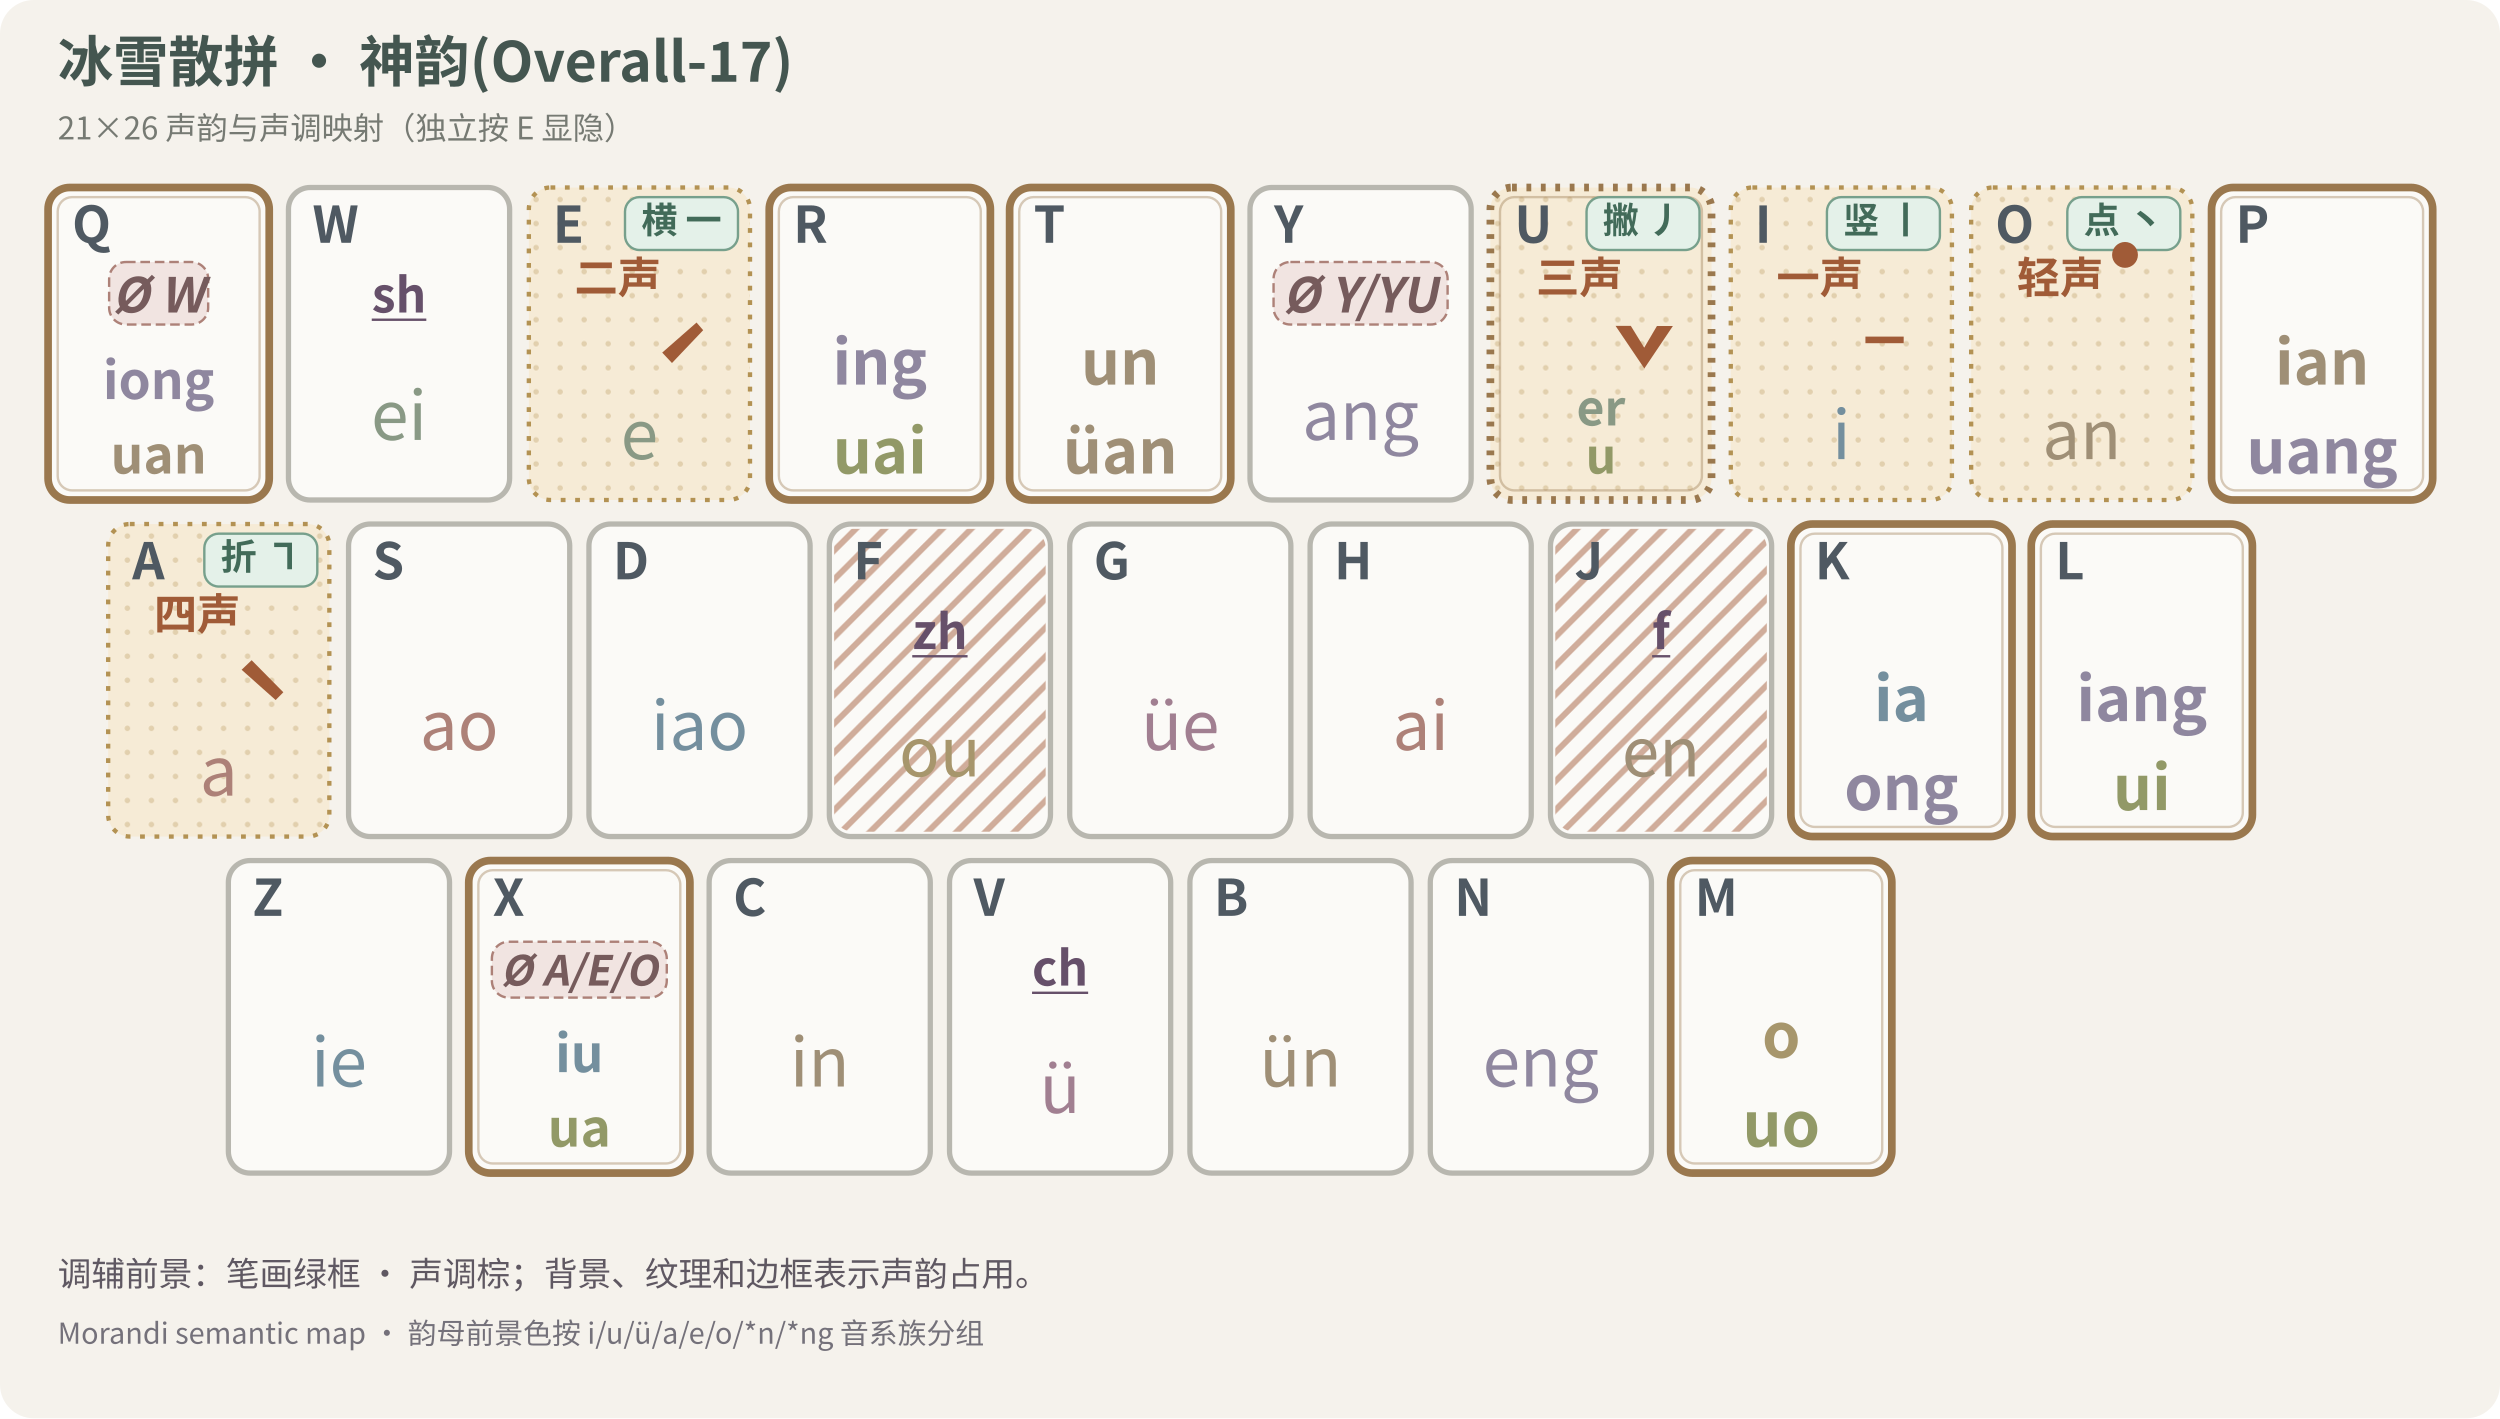
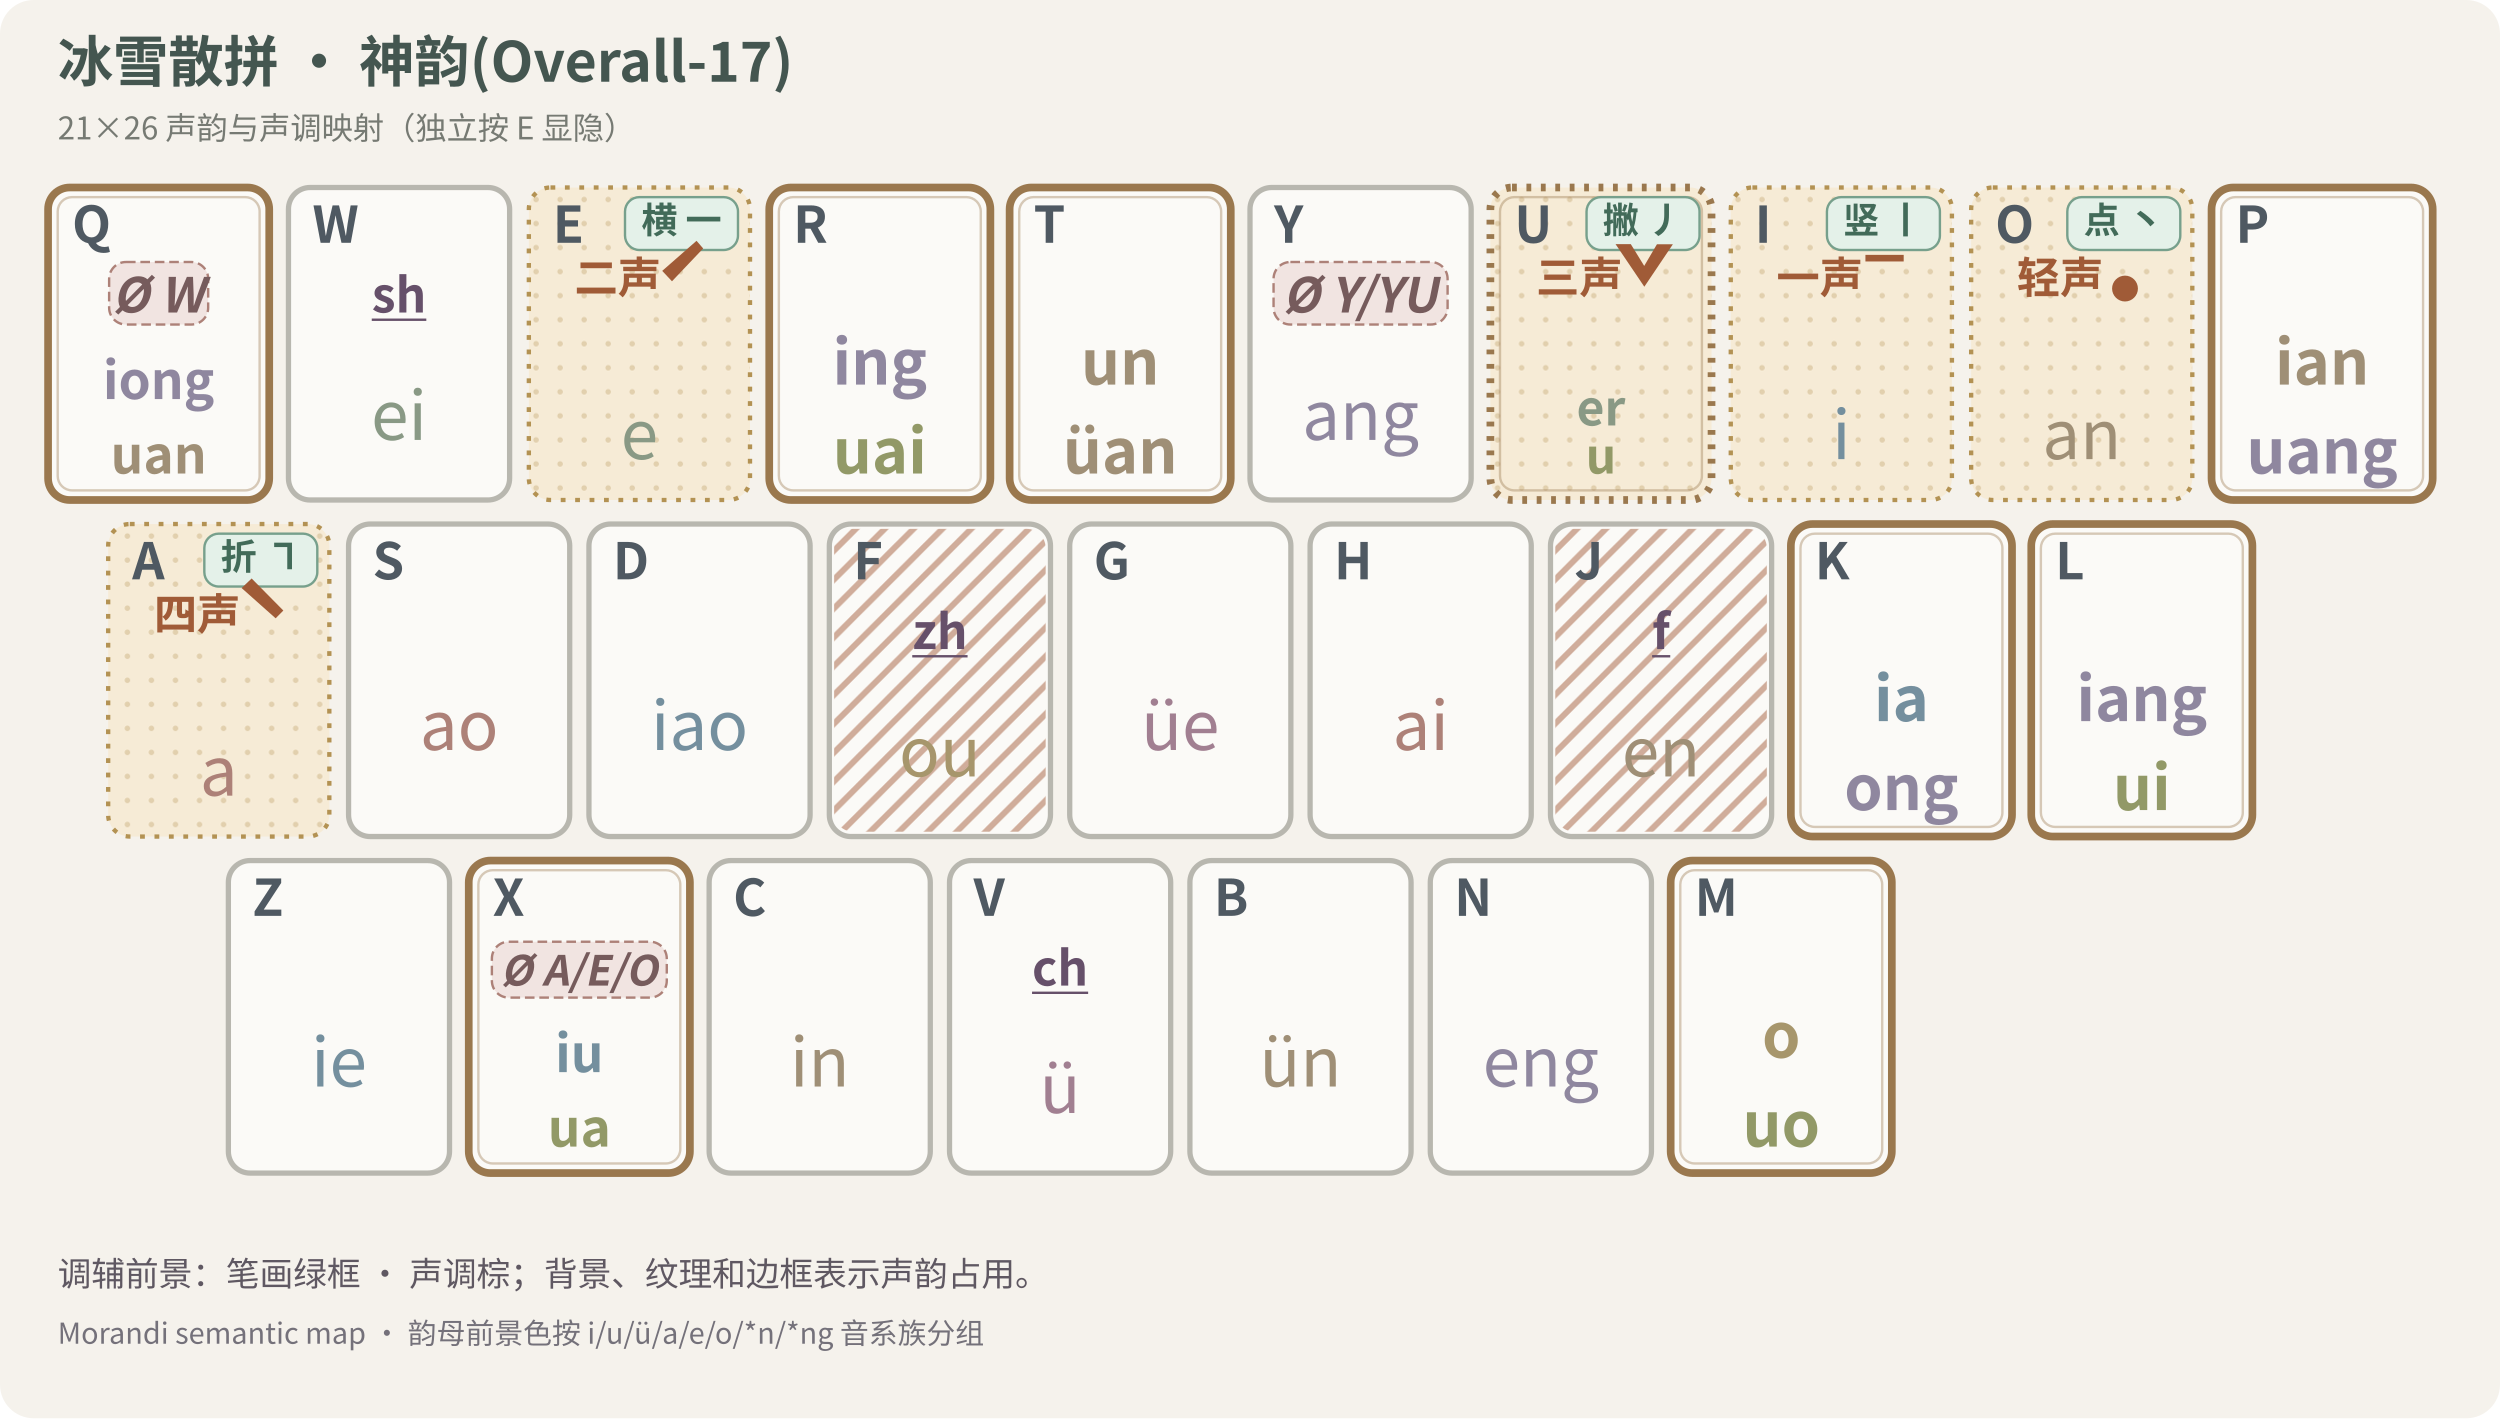
<svg xmlns="http://www.w3.org/2000/svg" class="keysvg nf4-keysvg" viewBox="0 0 1040 590" role="img" aria-labelledby="title desc">
  <defs>
    <pattern id="nf4-both" width="12" height="12" patternUnits="userSpaceOnUse">
      <rect width="12" height="12" fill="#fbfaf7" />
    </pattern>
    <pattern id="nf4-ionly" width="9" height="9" patternUnits="userSpaceOnUse">
      <rect width="9" height="9" fill="#e3eef4" />
      <path d="M2 0V9M7 0V9" stroke="#7399ad" stroke-opacity=".18" />
    </pattern>
    <pattern id="nf4-ronly" width="10" height="10" patternUnits="userSpaceOnUse">
      <rect width="10" height="10" fill="#f6ebd6" />
      <circle cx="3" cy="3" r="1.15" fill="#b39253" fill-opacity=".3" />
    </pattern>
    <pattern id="nf4-none" width="10" height="10" patternUnits="userSpaceOnUse">
      <rect width="10" height="10" fill="#eeece8" />
      <path d="M0 10L10 0" stroke="#aaa6a4" stroke-opacity=".14" />
    </pattern>
    <pattern id="nf4-multi" width="9" height="9" patternUnits="userSpaceOnUse">
      <rect width="9" height="9" fill="#f8efe2" />
      <path d="M-2 2L2-2M0 9L9 0M7 11L11 7" stroke="#9a784e" stroke-width="1.6" stroke-opacity=".27" />
    </pattern>
    <pattern id="nf4-anchor" width="12" height="12" patternUnits="userSpaceOnUse">
      <path d="M-3 3L3-3M0 12L12 0M9 15L15 9" stroke="#a05b37" stroke-width="2.5" stroke-opacity=".48" />
    </pattern>
  </defs>
  <rect width="1040" height="590" rx="14" fill="#f5f2ec" />
  <text x="24" y="34" font-family="Microsoft YaHei UI, Noto Sans CJK SC, sans-serif" font-size="23" fill="#445650" text-anchor="start" font-weight="760">冰雪散拼 · 神韵(Overall-17)</text>
  <text x="24" y="58" font-family="Microsoft YaHei UI, Noto Sans CJK SC, sans-serif" font-size="13" fill="#767a73" text-anchor="start" font-weight="500">21×26 声韵与声调映射（独立按 E 显隐）</text>
  <g data-key="Q" data-role="sound" data-multi="true">
    <clipPath id="snow_shenyun_tone-clip-0-0">
      <rect x="23" y="81" width="86" height="124" rx="7" />
    </clipPath>
    <rect x="20" y="78" width="92" height="130" rx="9" fill="#fbfaf7" stroke="#9a784e" stroke-width="3.2" />
    <rect x="24" y="82" width="84" height="122" rx="6" fill="none" stroke="#9a784e" stroke-opacity=".38" />
    <g clip-path="url(#snow_shenyun_tone-clip-0-0)">
-       <text x="30" y="101" font-family="Microsoft YaHei UI, Noto Sans CJK SC, sans-serif" font-size="21" fill="#4f5962" text-anchor="start" font-weight="680" data-key-label="true">Q</text>
+       <text x="30" y="101" font-family="Microsoft YaHei UI, Noto Sans CJK SC, sans-serif" font-size="21" fill="#4f5962" text-anchor="start" font-weight="800" data-key-label="true">Q</text>
      <rect x="45.4" y="109" width="41.2" height="26" rx="7" fill="#f1e4e1" stroke="#ad8178" stroke-dasharray="4 2" />
      <text x="66" y="130" text-anchor="middle" font-family="Microsoft YaHei UI, Noto Sans CJK SC, sans-serif" font-size="20" font-weight="700" font-style="italic" fill="#765b5c">Ø W</text>
      <text x="66" y="166" font-family="Microsoft YaHei UI, Noto Sans CJK SC, sans-serif" font-size="21.39" fill="#8f879f" text-anchor="middle" font-weight="650" data-final="iong">iong</text>
      <text x="66" y="197" font-family="Microsoft YaHei UI, Noto Sans CJK SC, sans-serif" font-size="21.39" fill="#9f8f76" text-anchor="middle" font-weight="650" data-final="uan">uan</text>
    </g>
  </g>
  <g data-key="W" data-role="sound">
    <clipPath id="snow_shenyun_tone-clip-0-1">
      <rect x="123" y="81" width="86" height="124" rx="7" />
    </clipPath>
    <rect x="120" y="78" width="92" height="130" rx="9" fill="#fbfaf7" stroke="#b8b7af" stroke-width="2.2" />
    <g clip-path="url(#snow_shenyun_tone-clip-0-1)">
-       <text x="130" y="101" font-family="Microsoft YaHei UI, Noto Sans CJK SC, sans-serif" font-size="21" fill="#4f5962" text-anchor="start" font-weight="680" data-key-label="true">W</text>
+       <text x="130" y="101" font-family="Microsoft YaHei UI, Noto Sans CJK SC, sans-serif" font-size="21" fill="#4f5962" text-anchor="start" font-weight="800" data-key-label="true">W</text>
      <text x="166" y="130" text-anchor="middle" font-family="Microsoft YaHei UI, Noto Sans CJK SC, sans-serif" font-size="20" font-weight="700" text-decoration="underline" fill="#66506a">sh</text>
      <text x="166" y="183" font-family="Microsoft YaHei UI, Noto Sans CJK SC, sans-serif" font-size="28" fill="#899985" text-anchor="middle" font-weight="540" data-final="ei">ei</text>
    </g>
  </g>
  <g data-key="E" data-role="rhyme-auxiliary">
    <clipPath id="snow_shenyun_tone-clip-0-2">
      <rect x="223" y="81" width="86" height="124" rx="7" />
    </clipPath>
    <rect x="220" y="78" width="92" height="130" rx="9" fill="url(#nf4-ronly)" stroke="#b39253" stroke-width="1.8" stroke-dasharray="2 4" />
    <g clip-path="url(#snow_shenyun_tone-clip-0-2)">
-       <text x="230" y="101" font-family="Microsoft YaHei UI, Noto Sans CJK SC, sans-serif" font-size="21" fill="#4f5962" text-anchor="start" font-weight="680" data-key-label="true">E</text>
+       <text x="230" y="101" font-family="Microsoft YaHei UI, Noto Sans CJK SC, sans-serif" font-size="21" fill="#4f5962" text-anchor="start" font-weight="800" data-key-label="true">E</text>
      <g data-aux-badge="stroke">
        <rect x="260" y="82" width="47" height="22" rx="6" fill="#e4f1e9" stroke="#77a08c" />
        <text x="283.5" y="97" font-family="Microsoft YaHei UI, Noto Sans CJK SC, sans-serif" font-size="15" fill="#426b59" text-anchor="middle" font-weight="750" data-aux-kind="stroke">横 一</text>
      </g>
      <text x="257" y="122" font-family="LXGW WenKai GB, LXGW WenKai, Kaiti SC, STKaiti, KaiTi, AR PL KaitiM GB, serif" font-size="18" fill="#a05b37" text-anchor="middle" font-weight="800" data-aux-kind="tone">二声</text>
-       <text x="284" y="170" font-family="Noto Sans Mono CJK SC, Noto Sans Mono, Noto Sans CJK SC, Noto Sans SC, sans-serif" font-size="42" fill="#a05b37" text-anchor="middle" font-weight="700" data-aux-mark="tone">ˊ</text>
+       <text x="284" y="136" font-family="Noto Sans Mono CJK SC, Noto Sans Mono, Noto Sans CJK SC, Noto Sans SC, sans-serif" font-size="42" fill="#a05b37" text-anchor="middle" font-weight="700" data-aux-mark="tone">ˊ</text>
      <text x="266" y="191" font-family="Microsoft YaHei UI, Noto Sans CJK SC, sans-serif" font-size="28" fill="#899985" text-anchor="middle" font-weight="540" data-final="e">e</text>
    </g>
  </g>
  <g data-key="R" data-role="sound" data-multi="true">
    <clipPath id="snow_shenyun_tone-clip-0-3">
      <rect x="323" y="81" width="86" height="124" rx="7" />
    </clipPath>
    <rect x="320" y="78" width="92" height="130" rx="9" fill="#fbfaf7" stroke="#9a784e" stroke-width="3.2" />
    <rect x="324" y="82" width="84" height="122" rx="6" fill="none" stroke="#9a784e" stroke-opacity=".38" />
    <g clip-path="url(#snow_shenyun_tone-clip-0-3)">
-       <text x="330" y="101" font-family="Microsoft YaHei UI, Noto Sans CJK SC, sans-serif" font-size="21" fill="#4f5962" text-anchor="start" font-weight="680" data-key-label="true">R</text>
+       <text x="330" y="101" font-family="Microsoft YaHei UI, Noto Sans CJK SC, sans-serif" font-size="21" fill="#4f5962" text-anchor="start" font-weight="800" data-key-label="true">R</text>
      <text x="366" y="160" font-family="Microsoft YaHei UI, Noto Sans CJK SC, sans-serif" font-size="25.53" fill="#8f879f" text-anchor="middle" font-weight="650" data-final="ing">ing</text>
      <text x="366" y="197" font-family="Microsoft YaHei UI, Noto Sans CJK SC, sans-serif" font-size="25.53" fill="#929967" text-anchor="middle" font-weight="650" data-final="uai">uai</text>
    </g>
  </g>
  <g data-key="T" data-role="sound" data-multi="true">
    <clipPath id="snow_shenyun_tone-clip-0-4">
      <rect x="423" y="81" width="86" height="124" rx="7" />
    </clipPath>
    <rect x="420" y="78" width="92" height="130" rx="9" fill="#fbfaf7" stroke="#9a784e" stroke-width="3.2" />
    <rect x="424" y="82" width="84" height="122" rx="6" fill="none" stroke="#9a784e" stroke-opacity=".38" />
    <g clip-path="url(#snow_shenyun_tone-clip-0-4)">
-       <text x="430" y="101" font-family="Microsoft YaHei UI, Noto Sans CJK SC, sans-serif" font-size="21" fill="#4f5962" text-anchor="start" font-weight="680" data-key-label="true">T</text>
+       <text x="430" y="101" font-family="Microsoft YaHei UI, Noto Sans CJK SC, sans-serif" font-size="21" fill="#4f5962" text-anchor="start" font-weight="800" data-key-label="true">T</text>
      <text x="466" y="160" font-family="Microsoft YaHei UI, Noto Sans CJK SC, sans-serif" font-size="25.53" fill="#9f8f76" text-anchor="middle" font-weight="650" data-final="un">un</text>
      <text x="466" y="197" font-family="Microsoft YaHei UI, Noto Sans CJK SC, sans-serif" font-size="25.53" fill="#9f8f76" text-anchor="middle" font-weight="650" data-final="van">üan</text>
    </g>
  </g>
  <g data-key="Y" data-role="sound">
    <clipPath id="snow_shenyun_tone-clip-0-5">
      <rect x="523" y="81" width="86" height="124" rx="7" />
    </clipPath>
    <rect x="520" y="78" width="92" height="130" rx="9" fill="#fbfaf7" stroke="#b8b7af" stroke-width="2.2" />
    <g clip-path="url(#snow_shenyun_tone-clip-0-5)">
-       <text x="530" y="101" font-family="Microsoft YaHei UI, Noto Sans CJK SC, sans-serif" font-size="21" fill="#4f5962" text-anchor="start" font-weight="680" data-key-label="true">Y</text>
+       <text x="530" y="101" font-family="Microsoft YaHei UI, Noto Sans CJK SC, sans-serif" font-size="21" fill="#4f5962" text-anchor="start" font-weight="800" data-key-label="true">Y</text>
      <rect x="529.8" y="109" width="72.4" height="26" rx="7" fill="#f1e4e1" stroke="#ad8178" stroke-dasharray="4 2" />
      <text x="566" y="130" text-anchor="middle" font-family="Microsoft YaHei UI, Noto Sans CJK SC, sans-serif" font-size="20" font-weight="700" font-style="italic" fill="#765b5c">Ø Y/YU</text>
      <text x="566" y="183" font-family="Microsoft YaHei UI, Noto Sans CJK SC, sans-serif" font-size="28" fill="#8f879f" text-anchor="middle" font-weight="540" data-final="ang">ang</text>
    </g>
  </g>
  <g data-key="U" data-role="rhyme-auxiliary" data-multi="true">
    <clipPath id="snow_shenyun_tone-clip-0-6">
      <rect x="623" y="81" width="86" height="124" rx="7" />
    </clipPath>
    <rect x="620" y="78" width="92" height="130" rx="9" fill="url(#nf4-ronly)" stroke="#9a784e" stroke-width="3.2" stroke-dasharray="2 4" />
    <rect x="624" y="82" width="84" height="122" rx="6" fill="none" stroke="#9a784e" stroke-opacity=".38" />
    <g clip-path="url(#snow_shenyun_tone-clip-0-6)">
-       <text x="630" y="101" font-family="Microsoft YaHei UI, Noto Sans CJK SC, sans-serif" font-size="21" fill="#4f5962" text-anchor="start" font-weight="680" data-key-label="true">U</text>
+       <text x="630" y="101" font-family="Microsoft YaHei UI, Noto Sans CJK SC, sans-serif" font-size="21" fill="#4f5962" text-anchor="start" font-weight="800" data-key-label="true">U</text>
      <g data-aux-badge="stroke">
        <rect x="660" y="82" width="47" height="22" rx="6" fill="#e4f1e9" stroke="#77a08c" />
        <text x="683.5" y="97" font-family="Microsoft YaHei UI, Noto Sans CJK SC, sans-serif" font-size="15" fill="#426b59" text-anchor="middle" font-weight="750" data-aux-kind="stroke">撇 丿</text>
      </g>
      <text x="657" y="122" font-family="LXGW WenKai GB, LXGW WenKai, Kaiti SC, STKaiti, KaiTi, AR PL KaitiM GB, serif" font-size="18" fill="#a05b37" text-anchor="middle" font-weight="800" data-aux-kind="tone">三声</text>
-       <text x="684" y="170" font-family="Noto Sans Mono CJK SC, Noto Sans Mono, Noto Sans CJK SC, Noto Sans SC, sans-serif" font-size="42" fill="#a05b37" text-anchor="middle" font-weight="700" data-aux-mark="tone">ˇ</text>
+       <text x="684" y="136" font-family="Noto Sans Mono CJK SC, Noto Sans Mono, Noto Sans CJK SC, Noto Sans SC, sans-serif" font-size="42" fill="#a05b37" text-anchor="middle" font-weight="700" data-aux-mark="tone">ˇ</text>
      <text x="666" y="177" font-family="Microsoft YaHei UI, Noto Sans CJK SC, sans-serif" font-size="20" fill="#899985" text-anchor="middle" font-weight="650" data-final="er">er</text>
      <text x="666" y="197" font-family="Microsoft YaHei UI, Noto Sans CJK SC, sans-serif" font-size="20" fill="#929967" text-anchor="middle" font-weight="650" data-final="u">u</text>
    </g>
  </g>
  <g data-key="I" data-role="rhyme-auxiliary">
    <clipPath id="snow_shenyun_tone-clip-0-7">
      <rect x="723" y="81" width="86" height="124" rx="7" />
    </clipPath>
    <rect x="720" y="78" width="92" height="130" rx="9" fill="url(#nf4-ronly)" stroke="#b39253" stroke-width="1.8" stroke-dasharray="2 4" />
    <g clip-path="url(#snow_shenyun_tone-clip-0-7)">
-       <text x="730" y="101" font-family="Microsoft YaHei UI, Noto Sans CJK SC, sans-serif" font-size="21" fill="#4f5962" text-anchor="start" font-weight="680" data-key-label="true">I</text>
+       <text x="730" y="101" font-family="Microsoft YaHei UI, Noto Sans CJK SC, sans-serif" font-size="21" fill="#4f5962" text-anchor="start" font-weight="800" data-key-label="true">I</text>
      <g data-aux-badge="stroke">
        <rect x="760" y="82" width="47" height="22" rx="6" fill="#e4f1e9" stroke="#77a08c" />
        <text x="783.5" y="97" font-family="Microsoft YaHei UI, Noto Sans CJK SC, sans-serif" font-size="15" fill="#426b59" text-anchor="middle" font-weight="750" data-aux-kind="stroke">竖 丨</text>
      </g>
      <text x="757" y="122" font-family="LXGW WenKai GB, LXGW WenKai, Kaiti SC, STKaiti, KaiTi, AR PL KaitiM GB, serif" font-size="18" fill="#a05b37" text-anchor="middle" font-weight="800" data-aux-kind="tone">一声</text>
-       <text x="784" y="170" font-family="Noto Sans Mono CJK SC, Noto Sans Mono, Noto Sans CJK SC, Noto Sans SC, sans-serif" font-size="42" fill="#a05b37" text-anchor="middle" font-weight="700" data-aux-mark="tone">ˉ</text>
+       <text x="784" y="136" font-family="Noto Sans Mono CJK SC, Noto Sans Mono, Noto Sans CJK SC, Noto Sans SC, sans-serif" font-size="42" fill="#a05b37" text-anchor="middle" font-weight="700" data-aux-mark="tone">ˉ</text>
      <text x="766" y="191" font-family="Microsoft YaHei UI, Noto Sans CJK SC, sans-serif" font-size="28" fill="#748f9e" text-anchor="middle" font-weight="540" data-final="i">i</text>
    </g>
  </g>
  <g data-key="O" data-role="rhyme-auxiliary">
    <clipPath id="snow_shenyun_tone-clip-0-8">
      <rect x="823" y="81" width="86" height="124" rx="7" />
    </clipPath>
    <rect x="820" y="78" width="92" height="130" rx="9" fill="url(#nf4-ronly)" stroke="#b39253" stroke-width="1.8" stroke-dasharray="2 4" />
    <g clip-path="url(#snow_shenyun_tone-clip-0-8)">
-       <text x="830" y="101" font-family="Microsoft YaHei UI, Noto Sans CJK SC, sans-serif" font-size="21" fill="#4f5962" text-anchor="start" font-weight="680" data-key-label="true">O</text>
+       <text x="830" y="101" font-family="Microsoft YaHei UI, Noto Sans CJK SC, sans-serif" font-size="21" fill="#4f5962" text-anchor="start" font-weight="800" data-key-label="true">O</text>
      <g data-aux-badge="stroke">
        <rect x="860" y="82" width="47" height="22" rx="6" fill="#e4f1e9" stroke="#77a08c" />
        <text x="883.5" y="97" font-family="Microsoft YaHei UI, Noto Sans CJK SC, sans-serif" font-size="15" fill="#426b59" text-anchor="middle" font-weight="750" data-aux-kind="stroke">点 丶</text>
      </g>
      <text x="857" y="122" font-family="LXGW WenKai GB, LXGW WenKai, Kaiti SC, STKaiti, KaiTi, AR PL KaitiM GB, serif" font-size="18" fill="#a05b37" text-anchor="middle" font-weight="800" data-aux-kind="tone">轻声</text>
-       <text x="884" y="122" font-family="Noto Sans Mono CJK SC, Noto Sans Mono, Noto Sans CJK SC, Noto Sans SC, sans-serif" font-size="42" fill="#a05b37" text-anchor="middle" font-weight="700" data-aux-mark="tone">·</text>
+       <text x="884" y="136" font-family="Noto Sans Mono CJK SC, Noto Sans Mono, Noto Sans CJK SC, Noto Sans SC, sans-serif" font-size="42" fill="#a05b37" text-anchor="middle" font-weight="700" data-aux-mark="tone">·</text>
      <text x="866" y="191" font-family="Microsoft YaHei UI, Noto Sans CJK SC, sans-serif" font-size="28" fill="#9f8f76" text-anchor="middle" font-weight="540" data-final="an">an</text>
    </g>
  </g>
  <g data-key="P" data-role="sound" data-multi="true">
    <clipPath id="snow_shenyun_tone-clip-0-9">
      <rect x="923" y="81" width="86" height="124" rx="7" />
    </clipPath>
    <rect x="920" y="78" width="92" height="130" rx="9" fill="#fbfaf7" stroke="#9a784e" stroke-width="3.2" />
    <rect x="924" y="82" width="84" height="122" rx="6" fill="none" stroke="#9a784e" stroke-opacity=".38" />
    <g clip-path="url(#snow_shenyun_tone-clip-0-9)">
-       <text x="930" y="101" font-family="Microsoft YaHei UI, Noto Sans CJK SC, sans-serif" font-size="21" fill="#4f5962" text-anchor="start" font-weight="680" data-key-label="true">P</text>
+       <text x="930" y="101" font-family="Microsoft YaHei UI, Noto Sans CJK SC, sans-serif" font-size="21" fill="#4f5962" text-anchor="start" font-weight="800" data-key-label="true">P</text>
      <text x="966" y="160" font-family="Microsoft YaHei UI, Noto Sans CJK SC, sans-serif" font-size="25.53" fill="#9f8f76" text-anchor="middle" font-weight="650" data-final="ian">ian</text>
      <text x="966" y="197" font-family="Microsoft YaHei UI, Noto Sans CJK SC, sans-serif" font-size="25.53" fill="#8f879f" text-anchor="middle" font-weight="650" data-final="uang">uang</text>
    </g>
  </g>
  <g data-key="A" data-role="rhyme-auxiliary">
    <clipPath id="snow_shenyun_tone-clip-1-0">
      <rect x="48" y="221" width="86" height="124" rx="7" />
    </clipPath>
    <rect x="45" y="218" width="92" height="130" rx="9" fill="url(#nf4-ronly)" stroke="#b39253" stroke-width="1.8" stroke-dasharray="2 4" />
    <g clip-path="url(#snow_shenyun_tone-clip-1-0)">
-       <text x="55" y="241" font-family="Microsoft YaHei UI, Noto Sans CJK SC, sans-serif" font-size="21" fill="#4f5962" text-anchor="start" font-weight="680" data-key-label="true">A</text>
+       <text x="55" y="241" font-family="Microsoft YaHei UI, Noto Sans CJK SC, sans-serif" font-size="21" fill="#4f5962" text-anchor="start" font-weight="800" data-key-label="true">A</text>
      <g data-aux-badge="stroke">
        <rect x="85" y="222" width="47" height="22" rx="6" fill="#e4f1e9" stroke="#77a08c" />
        <text x="108.5" y="237" font-family="Microsoft YaHei UI, Noto Sans CJK SC, sans-serif" font-size="15" fill="#426b59" text-anchor="middle" font-weight="750" data-aux-kind="stroke">折 ㇕</text>
      </g>
      <text x="82" y="262" font-family="LXGW WenKai GB, LXGW WenKai, Kaiti SC, STKaiti, KaiTi, AR PL KaitiM GB, serif" font-size="18" fill="#a05b37" text-anchor="middle" font-weight="800" data-aux-kind="tone">四声</text>
-       <text x="109" y="310" font-family="Noto Sans Mono CJK SC, Noto Sans Mono, Noto Sans CJK SC, Noto Sans SC, sans-serif" font-size="42" fill="#a05b37" text-anchor="middle" font-weight="700" data-aux-mark="tone">ˋ</text>
+       <text x="109" y="276" font-family="Noto Sans Mono CJK SC, Noto Sans Mono, Noto Sans CJK SC, Noto Sans SC, sans-serif" font-size="42" fill="#a05b37" text-anchor="middle" font-weight="700" data-aux-mark="tone">ˋ</text>
      <text x="91" y="331" font-family="Microsoft YaHei UI, Noto Sans CJK SC, sans-serif" font-size="28" fill="#ad8178" text-anchor="middle" font-weight="540" data-final="a">a</text>
    </g>
  </g>
  <g data-key="S" data-role="sound">
    <clipPath id="snow_shenyun_tone-clip-1-1">
      <rect x="148" y="221" width="86" height="124" rx="7" />
    </clipPath>
    <rect x="145" y="218" width="92" height="130" rx="9" fill="#fbfaf7" stroke="#b8b7af" stroke-width="2.2" />
    <g clip-path="url(#snow_shenyun_tone-clip-1-1)">
-       <text x="155" y="241" font-family="Microsoft YaHei UI, Noto Sans CJK SC, sans-serif" font-size="21" fill="#4f5962" text-anchor="start" font-weight="680" data-key-label="true">S</text>
+       <text x="155" y="241" font-family="Microsoft YaHei UI, Noto Sans CJK SC, sans-serif" font-size="21" fill="#4f5962" text-anchor="start" font-weight="800" data-key-label="true">S</text>
      <text x="191" y="312" font-family="Microsoft YaHei UI, Noto Sans CJK SC, sans-serif" font-size="28" fill="#ad8178" text-anchor="middle" font-weight="540" data-final="ao">ao</text>
    </g>
  </g>
  <g data-key="D" data-role="sound">
    <clipPath id="snow_shenyun_tone-clip-1-2">
      <rect x="248" y="221" width="86" height="124" rx="7" />
    </clipPath>
    <rect x="245" y="218" width="92" height="130" rx="9" fill="#fbfaf7" stroke="#b8b7af" stroke-width="2.2" />
    <g clip-path="url(#snow_shenyun_tone-clip-1-2)">
-       <text x="255" y="241" font-family="Microsoft YaHei UI, Noto Sans CJK SC, sans-serif" font-size="21" fill="#4f5962" text-anchor="start" font-weight="680" data-key-label="true">D</text>
+       <text x="255" y="241" font-family="Microsoft YaHei UI, Noto Sans CJK SC, sans-serif" font-size="21" fill="#4f5962" text-anchor="start" font-weight="800" data-key-label="true">D</text>
      <text x="291" y="312" font-family="Microsoft YaHei UI, Noto Sans CJK SC, sans-serif" font-size="28" fill="#748f9e" text-anchor="middle" font-weight="540" data-final="iao">iao</text>
    </g>
  </g>
  <g data-key="F" data-role="sound">
    <clipPath id="snow_shenyun_tone-clip-1-3">
      <rect x="348" y="221" width="86" height="124" rx="7" />
    </clipPath>
    <rect x="345" y="218" width="92" height="130" rx="9" fill="#fbfaf7" stroke="#b8b7af" stroke-width="2.2" />
    <rect x="347" y="220" width="88" height="126" rx="8" fill="url(#nf4-anchor)" pointer-events="none" />
    <g clip-path="url(#snow_shenyun_tone-clip-1-3)">
-       <text x="355" y="241" font-family="Microsoft YaHei UI, Noto Sans CJK SC, sans-serif" font-size="21" fill="#4f5962" text-anchor="start" font-weight="680" data-key-label="true">F</text>
+       <text x="355" y="241" font-family="Microsoft YaHei UI, Noto Sans CJK SC, sans-serif" font-size="21" fill="#4f5962" text-anchor="start" font-weight="800" data-key-label="true">F</text>
      <text x="391" y="270" text-anchor="middle" font-family="Microsoft YaHei UI, Noto Sans CJK SC, sans-serif" font-size="20" font-weight="700" text-decoration="underline" fill="#66506a">zh</text>
      <text x="391" y="323" font-family="Microsoft YaHei UI, Noto Sans CJK SC, sans-serif" font-size="28" fill="#a7966c" text-anchor="middle" font-weight="540" data-final="ou">ou</text>
    </g>
  </g>
  <g data-key="G" data-role="sound">
    <clipPath id="snow_shenyun_tone-clip-1-4">
      <rect x="448" y="221" width="86" height="124" rx="7" />
    </clipPath>
    <rect x="445" y="218" width="92" height="130" rx="9" fill="#fbfaf7" stroke="#b8b7af" stroke-width="2.2" />
    <g clip-path="url(#snow_shenyun_tone-clip-1-4)">
-       <text x="455" y="241" font-family="Microsoft YaHei UI, Noto Sans CJK SC, sans-serif" font-size="21" fill="#4f5962" text-anchor="start" font-weight="680" data-key-label="true">G</text>
+       <text x="455" y="241" font-family="Microsoft YaHei UI, Noto Sans CJK SC, sans-serif" font-size="21" fill="#4f5962" text-anchor="start" font-weight="800" data-key-label="true">G</text>
      <text x="491" y="312" font-family="Microsoft YaHei UI, Noto Sans CJK SC, sans-serif" font-size="28" fill="#a17f91" text-anchor="middle" font-weight="540" data-final="ve">üe</text>
    </g>
  </g>
  <g data-key="H" data-role="sound">
    <clipPath id="snow_shenyun_tone-clip-1-5">
      <rect x="548" y="221" width="86" height="124" rx="7" />
    </clipPath>
    <rect x="545" y="218" width="92" height="130" rx="9" fill="#fbfaf7" stroke="#b8b7af" stroke-width="2.2" />
    <g clip-path="url(#snow_shenyun_tone-clip-1-5)">
-       <text x="555" y="241" font-family="Microsoft YaHei UI, Noto Sans CJK SC, sans-serif" font-size="21" fill="#4f5962" text-anchor="start" font-weight="680" data-key-label="true">H</text>
+       <text x="555" y="241" font-family="Microsoft YaHei UI, Noto Sans CJK SC, sans-serif" font-size="21" fill="#4f5962" text-anchor="start" font-weight="800" data-key-label="true">H</text>
      <text x="591" y="312" font-family="Microsoft YaHei UI, Noto Sans CJK SC, sans-serif" font-size="28" fill="#ad8178" text-anchor="middle" font-weight="540" data-final="ai">ai</text>
    </g>
  </g>
  <g data-key="J" data-role="sound">
    <clipPath id="snow_shenyun_tone-clip-1-6">
      <rect x="648" y="221" width="86" height="124" rx="7" />
    </clipPath>
    <rect x="645" y="218" width="92" height="130" rx="9" fill="#fbfaf7" stroke="#b8b7af" stroke-width="2.2" />
    <rect x="647" y="220" width="88" height="126" rx="8" fill="url(#nf4-anchor)" pointer-events="none" />
    <g clip-path="url(#snow_shenyun_tone-clip-1-6)">
-       <text x="655" y="241" font-family="Microsoft YaHei UI, Noto Sans CJK SC, sans-serif" font-size="21" fill="#4f5962" text-anchor="start" font-weight="680" data-key-label="true">J</text>
+       <text x="655" y="241" font-family="Microsoft YaHei UI, Noto Sans CJK SC, sans-serif" font-size="21" fill="#4f5962" text-anchor="start" font-weight="800" data-key-label="true">J</text>
      <text x="691" y="270" text-anchor="middle" font-family="Microsoft YaHei UI, Noto Sans CJK SC, sans-serif" font-size="20" font-weight="700" text-decoration="underline" fill="#66506a">f</text>
      <text x="691" y="323" font-family="Microsoft YaHei UI, Noto Sans CJK SC, sans-serif" font-size="28" fill="#9f8f76" text-anchor="middle" font-weight="540" data-final="en">en</text>
    </g>
  </g>
  <g data-key="K" data-role="sound" data-multi="true">
    <clipPath id="snow_shenyun_tone-clip-1-7">
      <rect x="748" y="221" width="86" height="124" rx="7" />
    </clipPath>
    <rect x="745" y="218" width="92" height="130" rx="9" fill="#fbfaf7" stroke="#9a784e" stroke-width="3.2" />
    <rect x="749" y="222" width="84" height="122" rx="6" fill="none" stroke="#9a784e" stroke-opacity=".38" />
    <g clip-path="url(#snow_shenyun_tone-clip-1-7)">
-       <text x="755" y="241" font-family="Microsoft YaHei UI, Noto Sans CJK SC, sans-serif" font-size="21" fill="#4f5962" text-anchor="start" font-weight="680" data-key-label="true">K</text>
+       <text x="755" y="241" font-family="Microsoft YaHei UI, Noto Sans CJK SC, sans-serif" font-size="21" fill="#4f5962" text-anchor="start" font-weight="800" data-key-label="true">K</text>
      <text x="791" y="300" font-family="Microsoft YaHei UI, Noto Sans CJK SC, sans-serif" font-size="25.53" fill="#748f9e" text-anchor="middle" font-weight="650" data-final="ia">ia</text>
      <text x="791" y="337" font-family="Microsoft YaHei UI, Noto Sans CJK SC, sans-serif" font-size="25.53" fill="#8f879f" text-anchor="middle" font-weight="650" data-final="ong">ong</text>
    </g>
  </g>
  <g data-key="L" data-role="sound" data-multi="true">
    <clipPath id="snow_shenyun_tone-clip-1-8">
      <rect x="848" y="221" width="86" height="124" rx="7" />
    </clipPath>
    <rect x="845" y="218" width="92" height="130" rx="9" fill="#fbfaf7" stroke="#9a784e" stroke-width="3.2" />
    <rect x="849" y="222" width="84" height="122" rx="6" fill="none" stroke="#9a784e" stroke-opacity=".38" />
    <g clip-path="url(#snow_shenyun_tone-clip-1-8)">
-       <text x="855" y="241" font-family="Microsoft YaHei UI, Noto Sans CJK SC, sans-serif" font-size="21" fill="#4f5962" text-anchor="start" font-weight="680" data-key-label="true">L</text>
+       <text x="855" y="241" font-family="Microsoft YaHei UI, Noto Sans CJK SC, sans-serif" font-size="21" fill="#4f5962" text-anchor="start" font-weight="800" data-key-label="true">L</text>
      <text x="891" y="300" font-family="Microsoft YaHei UI, Noto Sans CJK SC, sans-serif" font-size="25.53" fill="#8f879f" text-anchor="middle" font-weight="650" data-final="iang">iang</text>
      <text x="891" y="337" font-family="Microsoft YaHei UI, Noto Sans CJK SC, sans-serif" font-size="25.53" fill="#929967" text-anchor="middle" font-weight="650" data-final="ui">ui</text>
    </g>
  </g>
  <g data-key="Z" data-role="sound">
    <clipPath id="snow_shenyun_tone-clip-2-0">
      <rect x="98" y="361" width="86" height="124" rx="7" />
    </clipPath>
    <rect x="95" y="358" width="92" height="130" rx="9" fill="#fbfaf7" stroke="#b8b7af" stroke-width="2.2" />
    <g clip-path="url(#snow_shenyun_tone-clip-2-0)">
-       <text x="105" y="381" font-family="Microsoft YaHei UI, Noto Sans CJK SC, sans-serif" font-size="21" fill="#4f5962" text-anchor="start" font-weight="680" data-key-label="true">Z</text>
+       <text x="105" y="381" font-family="Microsoft YaHei UI, Noto Sans CJK SC, sans-serif" font-size="21" fill="#4f5962" text-anchor="start" font-weight="800" data-key-label="true">Z</text>
      <text x="141" y="452" font-family="Microsoft YaHei UI, Noto Sans CJK SC, sans-serif" font-size="28" fill="#748f9e" text-anchor="middle" font-weight="540" data-final="ie">ie</text>
    </g>
  </g>
  <g data-key="X" data-role="sound" data-multi="true">
    <clipPath id="snow_shenyun_tone-clip-2-1">
      <rect x="198" y="361" width="86" height="124" rx="7" />
    </clipPath>
    <rect x="195" y="358" width="92" height="130" rx="9" fill="#fbfaf7" stroke="#9a784e" stroke-width="3.2" />
    <rect x="199" y="362" width="84" height="122" rx="6" fill="none" stroke="#9a784e" stroke-opacity=".38" />
    <g clip-path="url(#snow_shenyun_tone-clip-2-1)">
-       <text x="205" y="381" font-family="Microsoft YaHei UI, Noto Sans CJK SC, sans-serif" font-size="21" fill="#4f5962" text-anchor="start" font-weight="680" data-key-label="true">X</text>
+       <text x="205" y="381" font-family="Microsoft YaHei UI, Noto Sans CJK SC, sans-serif" font-size="21" fill="#4f5962" text-anchor="start" font-weight="800" data-key-label="true">X</text>
      <rect x="204.621" y="391.759" width="72.759" height="23.241" rx="7" fill="#f1e4e1" stroke="#ad8178" stroke-dasharray="4 2" />
      <text x="241" y="410" text-anchor="middle" font-family="Microsoft YaHei UI, Noto Sans CJK SC, sans-serif" font-size="17.241" font-weight="700" font-style="italic" fill="#765b5c">Ø A/E/O</text>
      <text x="241" y="446" font-family="Microsoft YaHei UI, Noto Sans CJK SC, sans-serif" font-size="21.39" fill="#748f9e" text-anchor="middle" font-weight="650" data-final="iu">iu</text>
      <text x="241" y="477" font-family="Microsoft YaHei UI, Noto Sans CJK SC, sans-serif" font-size="21.39" fill="#929967" text-anchor="middle" font-weight="650" data-final="ua">ua</text>
    </g>
  </g>
  <g data-key="C" data-role="sound">
    <clipPath id="snow_shenyun_tone-clip-2-2">
      <rect x="298" y="361" width="86" height="124" rx="7" />
    </clipPath>
    <rect x="295" y="358" width="92" height="130" rx="9" fill="#fbfaf7" stroke="#b8b7af" stroke-width="2.2" />
    <g clip-path="url(#snow_shenyun_tone-clip-2-2)">
-       <text x="305" y="381" font-family="Microsoft YaHei UI, Noto Sans CJK SC, sans-serif" font-size="21" fill="#4f5962" text-anchor="start" font-weight="680" data-key-label="true">C</text>
+       <text x="305" y="381" font-family="Microsoft YaHei UI, Noto Sans CJK SC, sans-serif" font-size="21" fill="#4f5962" text-anchor="start" font-weight="800" data-key-label="true">C</text>
      <text x="341" y="452" font-family="Microsoft YaHei UI, Noto Sans CJK SC, sans-serif" font-size="28" fill="#9f8f76" text-anchor="middle" font-weight="540" data-final="in">in</text>
    </g>
  </g>
  <g data-key="V" data-role="sound">
    <clipPath id="snow_shenyun_tone-clip-2-3">
      <rect x="398" y="361" width="86" height="124" rx="7" />
    </clipPath>
    <rect x="395" y="358" width="92" height="130" rx="9" fill="#fbfaf7" stroke="#b8b7af" stroke-width="2.2" />
    <g clip-path="url(#snow_shenyun_tone-clip-2-3)">
-       <text x="405" y="381" font-family="Microsoft YaHei UI, Noto Sans CJK SC, sans-serif" font-size="21" fill="#4f5962" text-anchor="start" font-weight="680" data-key-label="true">V</text>
+       <text x="405" y="381" font-family="Microsoft YaHei UI, Noto Sans CJK SC, sans-serif" font-size="21" fill="#4f5962" text-anchor="start" font-weight="800" data-key-label="true">V</text>
      <text x="441" y="410" text-anchor="middle" font-family="Microsoft YaHei UI, Noto Sans CJK SC, sans-serif" font-size="20" font-weight="700" text-decoration="underline" fill="#66506a">ch</text>
      <text x="441" y="463" font-family="Microsoft YaHei UI, Noto Sans CJK SC, sans-serif" font-size="28" fill="#a17f91" text-anchor="middle" font-weight="540" data-final="v">ü</text>
    </g>
  </g>
  <g data-key="B" data-role="sound">
    <clipPath id="snow_shenyun_tone-clip-2-4">
      <rect x="498" y="361" width="86" height="124" rx="7" />
    </clipPath>
    <rect x="495" y="358" width="92" height="130" rx="9" fill="#fbfaf7" stroke="#b8b7af" stroke-width="2.2" />
    <g clip-path="url(#snow_shenyun_tone-clip-2-4)">
-       <text x="505" y="381" font-family="Microsoft YaHei UI, Noto Sans CJK SC, sans-serif" font-size="21" fill="#4f5962" text-anchor="start" font-weight="680" data-key-label="true">B</text>
+       <text x="505" y="381" font-family="Microsoft YaHei UI, Noto Sans CJK SC, sans-serif" font-size="21" fill="#4f5962" text-anchor="start" font-weight="800" data-key-label="true">B</text>
      <text x="541" y="452" font-family="Microsoft YaHei UI, Noto Sans CJK SC, sans-serif" font-size="28" fill="#9f8f76" text-anchor="middle" font-weight="540" data-final="vn">ün</text>
    </g>
  </g>
  <g data-key="N" data-role="sound">
    <clipPath id="snow_shenyun_tone-clip-2-5">
      <rect x="598" y="361" width="86" height="124" rx="7" />
    </clipPath>
    <rect x="595" y="358" width="92" height="130" rx="9" fill="#fbfaf7" stroke="#b8b7af" stroke-width="2.2" />
    <g clip-path="url(#snow_shenyun_tone-clip-2-5)">
-       <text x="605" y="381" font-family="Microsoft YaHei UI, Noto Sans CJK SC, sans-serif" font-size="21" fill="#4f5962" text-anchor="start" font-weight="680" data-key-label="true">N</text>
+       <text x="605" y="381" font-family="Microsoft YaHei UI, Noto Sans CJK SC, sans-serif" font-size="21" fill="#4f5962" text-anchor="start" font-weight="800" data-key-label="true">N</text>
      <text x="641" y="452" font-family="Microsoft YaHei UI, Noto Sans CJK SC, sans-serif" font-size="28" fill="#8f879f" text-anchor="middle" font-weight="540" data-final="eng">eng</text>
    </g>
  </g>
  <g data-key="M" data-role="sound" data-multi="true">
    <clipPath id="snow_shenyun_tone-clip-2-6">
      <rect x="698" y="361" width="86" height="124" rx="7" />
    </clipPath>
    <rect x="695" y="358" width="92" height="130" rx="9" fill="#fbfaf7" stroke="#9a784e" stroke-width="3.2" />
    <rect x="699" y="362" width="84" height="122" rx="6" fill="none" stroke="#9a784e" stroke-opacity=".38" />
    <g clip-path="url(#snow_shenyun_tone-clip-2-6)">
-       <text x="705" y="381" font-family="Microsoft YaHei UI, Noto Sans CJK SC, sans-serif" font-size="21" fill="#4f5962" text-anchor="start" font-weight="680" data-key-label="true">M</text>
+       <text x="705" y="381" font-family="Microsoft YaHei UI, Noto Sans CJK SC, sans-serif" font-size="21" fill="#4f5962" text-anchor="start" font-weight="800" data-key-label="true">M</text>
      <text x="741" y="440" font-family="Microsoft YaHei UI, Noto Sans CJK SC, sans-serif" font-size="25.53" fill="#a7966c" text-anchor="middle" font-weight="650" data-final="o">o</text>
      <text x="741" y="477" font-family="Microsoft YaHei UI, Noto Sans CJK SC, sans-serif" font-size="25.53" fill="#929967" text-anchor="middle" font-weight="650" data-final="uo">uo</text>
    </g>
  </g>
  <text x="24" y="535" font-family="Microsoft YaHei UI, Noto Sans CJK SC, sans-serif" font-size="14" fill="#5f5862" text-anchor="start" font-weight="500">调辅前景：笔画绿框 · 声调棕；背景、纹理和边框表示声韵占用。</text>
  <text x="24" y="559" font-family="Microsoft YaHei UI, Noto Sans CJK SC, sans-serif" font-size="12" fill="#74717a" text-anchor="start" font-weight="500">Morandi semantic map · 韵母前景色按 i/u/ü/a/e/o/*n/*ng 音系族分组</text>
</svg>
